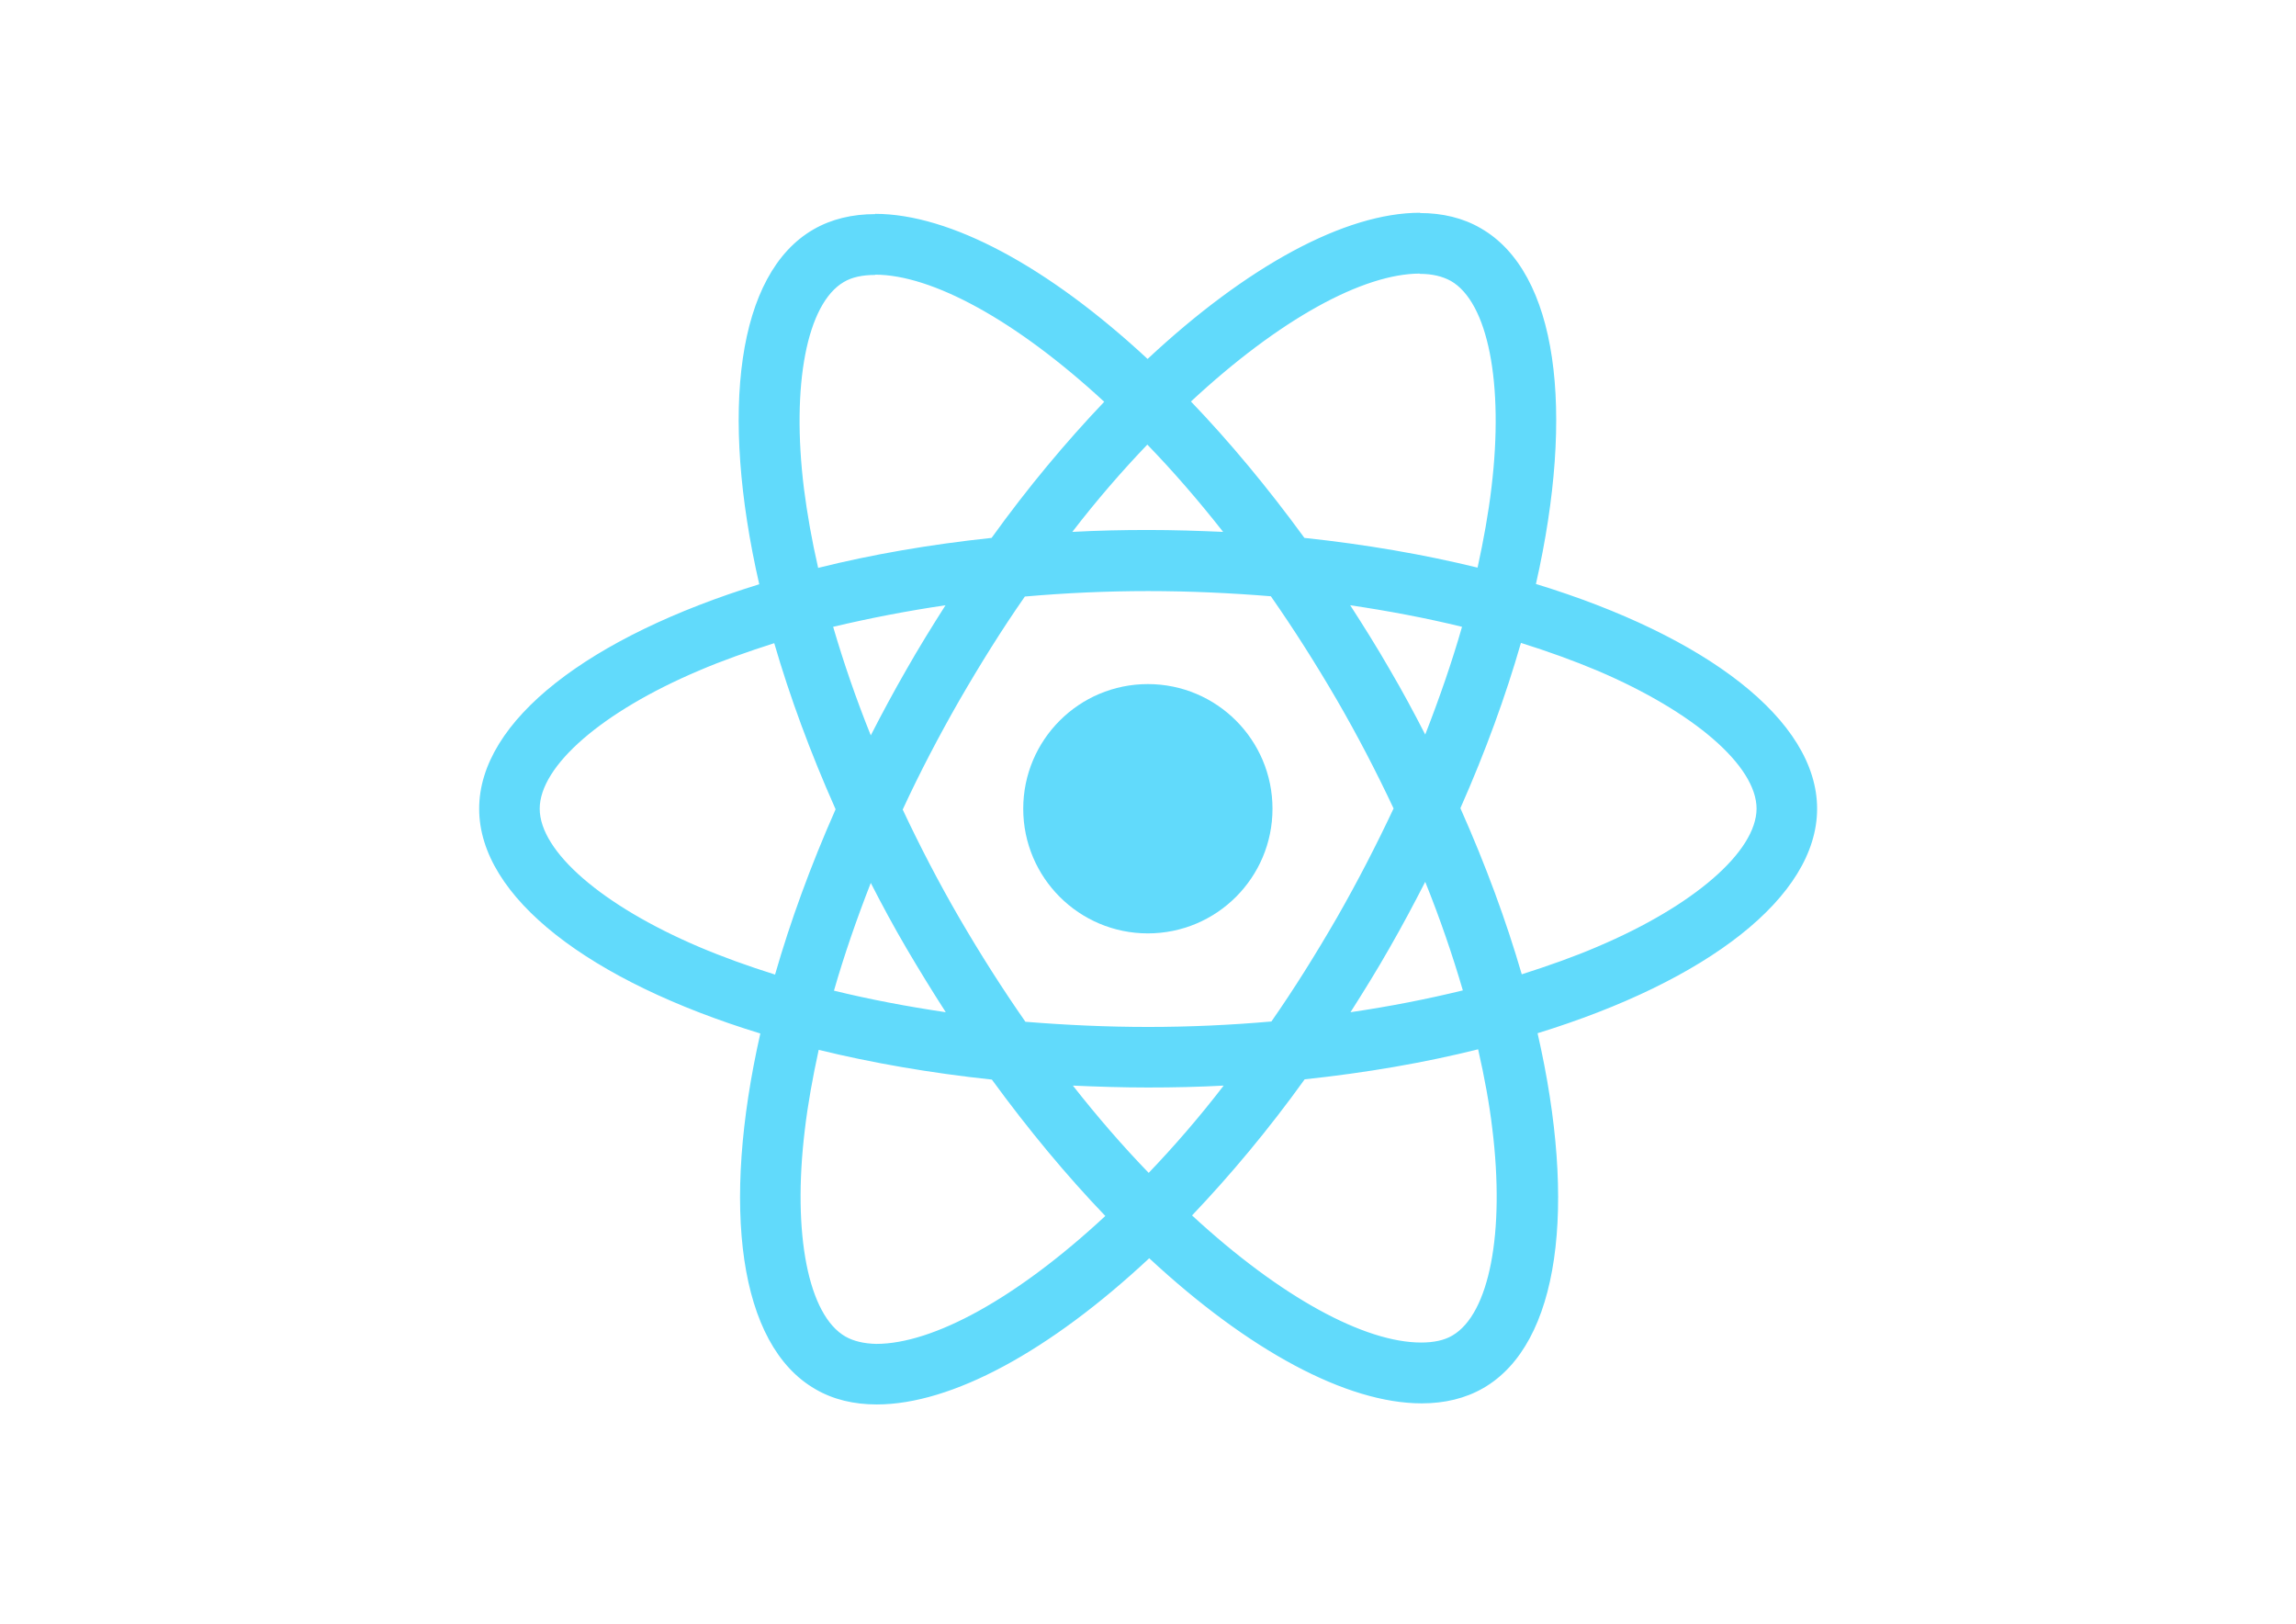
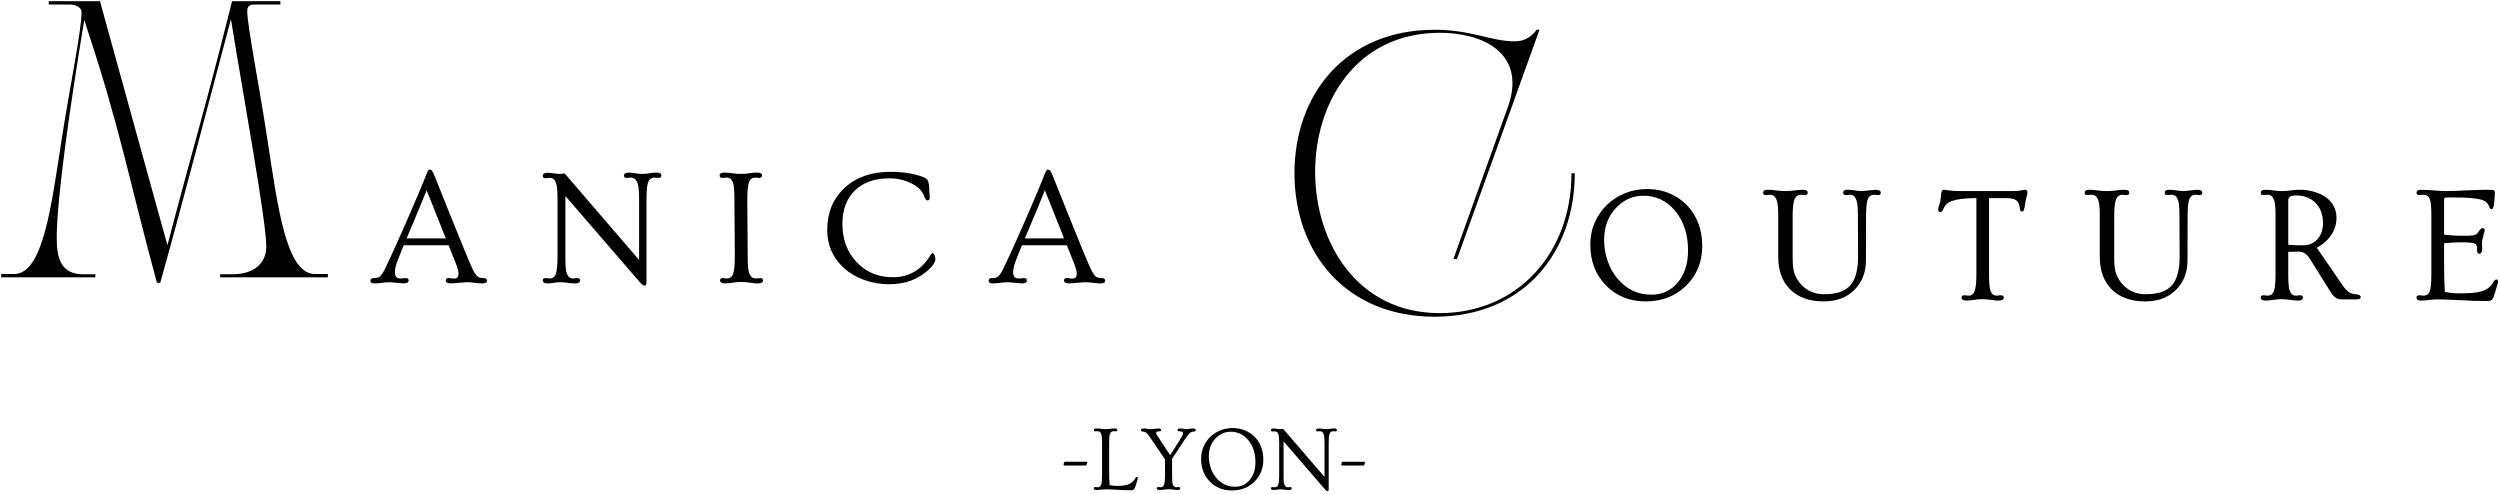
- <svg xmlns="http://www.w3.org/2000/svg" viewBox="0 0 841.9 595.3">
-   <g fill="#61DAFB">
-     <path d="M666.3 296.5c0-32.5-40.7-63.3-103.1-82.4 14.4-63.6 8-114.2-20.2-130.4-6.5-3.8-14.1-5.6-22.4-5.6v22.3c4.6 0 8.3.9 11.4 2.6 13.6 7.8 19.5 37.5 14.9 75.7-1.1 9.4-2.9 19.3-5.1 29.4-19.6-4.8-41-8.5-63.5-10.9-13.5-18.5-27.5-35.3-41.6-50 32.6-30.3 63.2-46.9 84-46.9V78c-27.5 0-63.5 19.6-99.9 53.6-36.4-33.8-72.4-53.2-99.9-53.2v22.3c20.7 0 51.4 16.5 84 46.6-14 14.7-28 31.4-41.3 49.9-22.6 2.4-44 6.1-63.6 11-2.3-10-4-19.7-5.2-29-4.7-38.2 1.1-67.9 14.6-75.8 3-1.8 6.9-2.6 11.5-2.6V78.5c-8.4 0-16 1.8-22.6 5.6-28.1 16.2-34.4 66.7-19.9 130.1-62.2 19.2-102.7 49.9-102.7 82.3 0 32.5 40.7 63.3 103.1 82.4-14.4 63.6-8 114.2 20.2 130.4 6.5 3.8 14.1 5.6 22.5 5.6 27.5 0 63.5-19.6 99.9-53.6 36.4 33.8 72.4 53.2 99.9 53.2 8.4 0 16-1.8 22.6-5.6 28.1-16.2 34.4-66.7 19.9-130.1 62-19.1 102.5-49.9 102.5-82.3zm-130.2-66.7c-3.7 12.9-8.3 26.2-13.5 39.5-4.1-8-8.4-16-13.1-24-4.6-8-9.5-15.8-14.4-23.4 14.2 2.1 27.9 4.7 41 7.9zm-45.8 106.5c-7.8 13.5-15.8 26.3-24.1 38.2-14.9 1.3-30 2-45.2 2-15.1 0-30.2-.7-45-1.9-8.3-11.9-16.4-24.6-24.2-38-7.6-13.1-14.5-26.4-20.8-39.8 6.2-13.4 13.2-26.8 20.7-39.9 7.8-13.5 15.8-26.3 24.1-38.2 14.9-1.3 30-2 45.2-2 15.1 0 30.2.7 45 1.9 8.3 11.9 16.4 24.6 24.2 38 7.6 13.1 14.5 26.4 20.8 39.8-6.3 13.4-13.2 26.8-20.7 39.9zm32.3-13c5.4 13.4 10 26.8 13.8 39.8-13.1 3.2-26.9 5.9-41.2 8 4.9-7.7 9.8-15.6 14.4-23.7 4.6-8 8.9-16.1 13-24.1zM421.2 430c-9.3-9.6-18.6-20.3-27.8-32 9 .4 18.2.7 27.5.7 9.4 0 18.7-.2 27.8-.7-9 11.7-18.3 22.4-27.5 32zm-74.4-58.9c-14.2-2.1-27.9-4.7-41-7.9 3.7-12.9 8.3-26.2 13.5-39.5 4.1 8 8.4 16 13.1 24 4.7 8 9.5 15.8 14.4 23.4zM420.7 163c9.3 9.6 18.6 20.3 27.8 32-9-.4-18.2-.7-27.5-.7-9.4 0-18.7.2-27.8.7 9-11.7 18.3-22.4 27.5-32zm-74 58.9c-4.9 7.7-9.8 15.6-14.4 23.7-4.6 8-8.9 16-13 24-5.4-13.4-10-26.8-13.8-39.8 13.1-3.1 26.9-5.8 41.2-7.9zm-90.5 125.2c-35.4-15.1-58.3-34.9-58.3-50.6 0-15.7 22.9-35.6 58.3-50.6 8.6-3.7 18-7 27.7-10.1 5.7 19.6 13.2 40 22.5 60.9-9.2 20.8-16.6 41.1-22.2 60.6-9.9-3.1-19.3-6.5-28-10.2zM310 490c-13.6-7.8-19.5-37.5-14.9-75.7 1.1-9.4 2.9-19.3 5.1-29.4 19.6 4.8 41 8.5 63.5 10.9 13.5 18.5 27.5 35.3 41.6 50-32.6 30.3-63.2 46.9-84 46.9-4.5-.1-8.3-1-11.3-2.7zm237.2-76.2c4.7 38.2-1.1 67.9-14.6 75.8-3 1.8-6.9 2.6-11.5 2.6-20.7 0-51.4-16.5-84-46.6 14-14.7 28-31.4 41.3-49.9 22.6-2.4 44-6.1 63.6-11 2.3 10.1 4.1 19.8 5.2 29.1zm38.5-66.7c-8.6 3.7-18 7-27.7 10.1-5.7-19.6-13.2-40-22.5-60.9 9.2-20.8 16.6-41.1 22.2-60.6 9.9 3.1 19.3 6.5 28.1 10.2 35.4 15.1 58.3 34.9 58.3 50.6-.1 15.7-23 35.6-58.4 50.6zM320.8 78.4z" />
-     <circle cx="420.9" cy="296.5" r="45.7" />
-     <path d="M520.5 78.1z" />
-   </g>
+ <svg xmlns="http://www.w3.org/2000/svg" width="906" height="179" viewBox="0 0 906 179" fill="none">
+   <path d="M521.808 11.885C537.111 11.885 552.808 18.984 546.808 37.781L526.709 93.88H528.012L557.907 10.786H556.907C555.407 12.786 553.006 14.984 549.006 14.984C540.308 14.984 533.308 10.786 519.913 10.786C487.616 10.786 469.116 34.083 469.116 62.781C469.116 91.479 487.616 114.776 519.913 114.776C552.204 114.776 570.704 91.479 570.704 62.781H569.506C569.506 91.776 549.907 113.474 521.709 113.474C462.215 113.474 460.918 11.885 521.808 11.885Z" fill="black" />
+   <path d="M393.625 167.333C393.875 167.333 394 167.432 394 167.625C394 167.875 393.942 168.119 393.833 168.354C393.718 168.593 393.593 168.708 393.458 168.708H385.812C385.562 168.708 385.437 168.614 385.437 168.416C385.437 168.156 385.489 167.911 385.604 167.687C385.713 167.453 385.833 167.333 385.958 167.333H393.625Z" fill="black" />
+   <path d="M397.305 177.583C396.706 177.583 396.409 177.38 396.409 176.979C396.409 176.661 396.601 176.5 396.992 176.5L397.805 176.583C398.44 176.583 398.877 176.224 399.117 175.5C399.294 174.875 399.388 173.765 399.388 172.166V160.687C399.388 159.093 399.31 158.052 399.159 157.562C399.002 157.062 398.825 156.724 398.617 156.541C398.409 156.364 398.138 156.271 397.805 156.271L396.992 156.333C396.601 156.333 396.409 156.182 396.409 155.875C396.409 155.474 396.706 155.271 397.305 155.271C397.898 155.271 398.461 155.312 398.992 155.396C399.534 155.479 400.096 155.521 400.68 155.521C401.263 155.521 401.815 155.479 402.346 155.396C402.872 155.312 403.43 155.271 404.013 155.271C404.607 155.271 404.909 155.474 404.909 155.875C404.909 156.182 404.711 156.333 404.325 156.333L403.534 156.271C402.877 156.271 402.435 156.635 402.2 157.354C402.034 157.937 401.95 159.052 401.95 160.687V169.875C401.95 172.25 402.002 174.224 402.117 175.791C402.909 176 403.784 176.104 404.742 176.104C405.7 176.104 406.534 176.057 407.242 175.958C407.95 175.849 408.565 175.682 409.096 175.458C410.065 175.057 410.825 174.375 411.367 173.416C411.586 173.031 411.805 172.833 412.013 172.833C412.232 172.833 412.346 172.994 412.346 173.312C412.346 173.437 412.31 173.604 412.242 173.812C412.143 174.104 412.013 174.531 411.846 175.083C411.69 175.64 411.56 176.073 411.45 176.375C411.351 176.666 411.242 176.911 411.117 177.104C410.851 177.479 410.482 177.666 410.013 177.666C409.555 177.666 409.117 177.656 408.7 177.646C408.294 177.646 407.867 177.635 407.409 177.625C406.961 177.609 406.476 177.588 405.95 177.562C405.435 177.531 404.846 177.5 404.18 177.458C403.523 177.427 402.956 177.401 402.471 177.375C401.982 177.343 401.497 177.333 401.013 177.333C400.523 177.333 400.122 177.343 399.805 177.375C399.482 177.401 399.19 177.427 398.93 177.458C398.664 177.484 398.409 177.51 398.159 177.541C397.919 177.567 397.638 177.583 397.305 177.583Z" fill="black" />
+   <path d="M420.281 177.583C419.573 177.583 419.219 177.38 419.219 176.979C419.219 176.661 419.417 176.5 419.823 176.5L420.615 176.583C421.266 176.583 421.698 176.224 421.906 175.5C422.099 174.875 422.198 173.765 422.198 172.166V166.479L417.073 158.916C416.375 157.906 415.891 157.265 415.615 157C415.156 156.614 414.682 156.416 414.198 156.416C413.724 156.416 413.49 156.224 413.49 155.833C413.49 155.682 413.573 155.552 413.74 155.437C413.917 155.328 414.198 155.271 414.573 155.271C414.948 155.271 415.344 155.312 415.761 155.396C416.177 155.479 416.62 155.521 417.094 155.521L419.74 155.271C420.448 155.271 420.802 155.453 420.802 155.812C420.802 156.161 420.495 156.333 419.886 156.333C419.287 156.333 418.99 156.531 418.99 156.916C418.99 157.14 419.188 157.557 419.594 158.166L424.073 164.958L427.531 159.5C428.24 158.39 428.615 157.724 428.656 157.5C428.708 157.265 428.74 157.104 428.74 157.021C428.74 156.562 428.396 156.333 427.719 156.333C427.052 156.333 426.719 156.161 426.719 155.812C426.719 155.453 427.073 155.271 427.781 155.271C428.156 155.271 428.521 155.312 428.886 155.396C429.261 155.479 429.641 155.521 430.031 155.521C430.417 155.521 430.781 155.479 431.115 155.396C431.458 155.312 431.823 155.271 432.198 155.271C432.958 155.271 433.344 155.458 433.344 155.833C433.344 156.224 433.083 156.416 432.573 156.416C432.057 156.416 431.641 156.557 431.323 156.833C430.823 157.25 430.182 158.057 429.406 159.25L424.761 166.25V172.166C424.761 173.807 424.828 174.864 424.969 175.333C425.12 175.807 425.302 176.135 425.511 176.312C425.729 176.494 426.016 176.583 426.365 176.583L427.136 176.5C427.521 176.5 427.719 176.661 427.719 176.979C427.719 177.38 427.37 177.583 426.677 177.583C426.313 177.583 425.938 177.547 425.552 177.479C424.245 177.271 423.125 177.239 422.198 177.375C421.266 177.51 420.625 177.583 420.281 177.583Z" fill="black" />
+   <path d="M435.286 166.313C435.286 164.677 435.588 163.167 436.203 161.792C436.812 160.417 437.64 159.24 438.682 158.25C439.734 157.25 440.953 156.479 442.328 155.938C443.713 155.396 445.203 155.125 446.786 155.125C448.38 155.125 449.859 155.417 451.224 156C452.599 156.573 453.776 157.37 454.765 158.396C456.807 160.552 457.828 163.286 457.828 166.604C457.828 169.76 456.771 172.391 454.661 174.5C452.494 176.667 449.75 177.75 446.432 177.75C443.166 177.75 440.484 176.656 438.39 174.458C436.317 172.323 435.286 169.604 435.286 166.313ZM438.078 165.396C438.078 166.802 438.307 168.182 438.765 169.542C439.224 170.906 439.875 172.094 440.724 173.104C442.541 175.302 444.833 176.396 447.599 176.396C449.734 176.396 451.484 175.594 452.849 173.979C454.265 172.328 454.974 170.161 454.974 167.479C454.974 164.302 454.119 161.661 452.411 159.563C450.713 157.495 448.567 156.458 445.974 156.458C443.849 156.458 442.015 157.281 440.474 158.917C438.875 160.599 438.078 162.76 438.078 165.396Z" fill="black" />
+   <path d="M461.663 177.583C460.955 177.583 460.601 177.38 460.601 176.979C460.601 176.661 460.799 176.5 461.205 176.5L461.996 176.583C462.647 176.583 463.08 176.224 463.288 175.5C463.481 174.875 463.58 173.765 463.58 172.166V160.708C463.58 159.114 463.502 158.073 463.351 157.583C463.21 157.099 463.028 156.765 462.809 156.583C462.601 156.406 462.33 156.312 461.996 156.312L461.205 156.396C460.799 156.396 460.601 156.239 460.601 155.916C460.601 155.489 460.955 155.271 461.663 155.271L463.809 155.521C464.252 155.521 464.653 155.489 465.017 155.416L480.017 172.854V160.687C480.017 159.104 479.934 158.062 479.767 157.562C479.601 157.062 479.403 156.724 479.184 156.541C478.96 156.364 478.674 156.271 478.33 156.271L477.538 156.333C477.147 156.333 476.955 156.182 476.955 155.875C476.955 155.474 477.309 155.271 478.017 155.271C478.278 155.271 478.642 155.307 479.101 155.375C479.668 155.474 480.189 155.521 480.663 155.521C481.132 155.521 481.59 155.479 482.038 155.396C482.481 155.312 483.002 155.271 483.601 155.271C484.194 155.271 484.496 155.474 484.496 155.875C484.496 156.182 484.293 156.333 483.892 156.333L483.101 156.271C482.444 156.271 482.007 156.635 481.788 157.354C481.606 157.937 481.517 159.052 481.517 160.687V177.125C481.517 177.484 481.481 177.729 481.413 177.854C481.34 177.979 481.236 178.041 481.101 178.041C480.903 178.041 480.601 177.812 480.184 177.354L465.163 159.958V172.166C465.163 173.807 465.231 174.864 465.371 175.333C465.522 175.807 465.705 176.135 465.913 176.312C466.132 176.494 466.418 176.583 466.767 176.583L467.538 176.5C467.924 176.5 468.121 176.661 468.121 176.979C468.121 177.38 467.809 177.583 467.184 177.583C466.569 177.583 466.022 177.541 465.538 177.458C465.049 177.375 464.58 177.333 464.121 177.333C463.663 177.333 463.21 177.375 462.767 177.458C462.335 177.541 461.965 177.583 461.663 177.583Z" fill="black" />
+   <path d="M494.26 167.333C494.51 167.333 494.635 167.432 494.635 167.625C494.635 167.875 494.577 168.119 494.468 168.354C494.354 168.593 494.229 168.708 494.093 168.708H486.447C486.197 168.708 486.072 168.614 486.072 168.416C486.072 168.156 486.124 167.911 486.239 167.687C486.348 167.453 486.468 167.333 486.593 167.333H494.26Z" fill="black" />
+   <path d="M0.439 99.293V100.496H34.559V99.397H30.158C22.152 99.397 20.553 93.694 20.553 86.288C20.553 71.882 25.553 37.257 30.559 7.142C30.861 8.043 31.059 8.939 31.361 9.84C43.569 46.366 47.569 68.475 56.877 102.496H58.074C66.783 71.376 75.184 38.757 83.689 6.939C88.491 36.559 96.496 79.986 96.496 89.392C96.496 95.293 92.194 99.397 84.189 99.397H79.788V100.496H118.814V99.293H114.111C103.705 99.293 100.699 75.178 96.897 50.465C94.095 31.954 89.595 9.142 89.595 4.038C89.595 2.335 90.397 1.637 92.298 1.637H101.6V0.434H84.09C83.991 0.835 83.892 1.236 83.793 1.637C74.684 38.257 69.481 55.069 60.678 88.887C51.173 54.47 46.668 38.361 36.564 1.637C36.46 1.236 36.361 0.835 36.262 0.434H17.652V1.637H25.356C27.455 1.637 29.559 2.637 29.559 4.439C29.559 11.043 25.158 32.257 22.356 50.465C18.553 75.178 15.548 99.293 5.142 99.293H0.439Z" fill="black" />
+   <path d="M141.342 102.276C140.342 102.276 139.404 102.343 138.529 102.484C137.665 102.635 136.727 102.713 135.717 102.713C134.717 102.713 134.217 102.385 134.217 101.734C134.217 101.083 134.675 100.755 135.592 100.755C136.55 100.755 137.227 100.583 137.633 100.234C138.3 99.625 138.951 98.64 139.592 97.276C140.243 95.901 140.847 94.625 141.404 93.442C141.956 92.25 142.597 90.854 143.321 89.255C144.04 87.661 144.831 85.88 145.696 83.922C146.571 81.963 147.488 79.88 148.446 77.671C150.946 71.87 152.597 67.963 153.404 65.963C154.206 63.963 154.654 62.859 154.738 62.651C154.821 62.432 154.91 62.229 155.008 62.047C155.269 61.645 155.488 61.442 155.654 61.442C155.831 61.442 155.977 61.474 156.092 61.526C156.217 61.567 156.347 61.661 156.488 61.797C156.779 62.161 157.071 62.708 157.363 63.442C157.654 64.182 158.05 65.171 158.55 66.421C159.05 67.671 159.618 69.088 160.258 70.671C160.894 72.255 161.576 73.958 162.3 75.776C163.035 77.583 163.764 79.39 164.488 81.192C165.222 83 165.936 84.755 166.633 86.463C167.326 88.161 167.946 89.687 168.488 91.047C170.165 95.13 171.243 97.578 171.717 98.38C172.186 99.187 172.576 99.745 172.883 100.047C173.368 100.521 174.092 100.755 175.05 100.755C176.008 100.755 176.488 101.083 176.488 101.734C176.488 102.385 175.873 102.713 174.654 102.713C174.123 102.713 173.665 102.682 173.279 102.63C172.904 102.588 172.519 102.547 172.133 102.505C170.993 102.349 169.988 102.276 169.113 102.276L163.446 102.713C162.18 102.713 161.55 102.349 161.55 101.63C161.55 101.047 161.904 100.755 162.613 100.755L164.363 100.963C165.097 100.963 165.581 100.807 165.821 100.484C166.055 100.151 166.175 99.745 166.175 99.255C166.175 98.338 165.785 96.916 165.008 94.984L162.571 88.88H146.321C145.847 90.062 145.41 91.14 145.008 92.109C144.602 93.083 144.238 94.026 143.904 94.942C143.373 96.432 143.113 97.604 143.113 98.463C143.113 99.312 143.264 99.937 143.571 100.338C143.873 100.729 144.446 100.922 145.279 100.922L147.05 100.776C147.743 100.776 148.092 101.062 148.092 101.63C148.092 102.349 147.456 102.713 146.196 102.713L141.342 102.276ZM161.571 86.401L154.613 68.942C153.264 72.359 150.847 78.182 147.363 86.401H161.571Z" fill="black" />
+   <path d="M198.585 102.713C197.319 102.713 196.689 102.348 196.689 101.629C196.689 101.062 197.033 100.775 197.731 100.775L199.168 100.921C200.345 100.921 201.132 100.27 201.522 98.963C201.866 97.853 202.043 95.858 202.043 92.983V72.358C202.043 69.473 201.903 67.598 201.626 66.733C201.361 65.858 201.033 65.265 200.647 64.942C200.272 64.624 199.778 64.463 199.168 64.463L197.731 64.608C197.033 64.608 196.689 64.311 196.689 63.713C196.689 62.963 197.319 62.588 198.585 62.588L202.418 63.025C203.251 63.025 203.986 62.963 204.626 62.838L231.606 94.213V72.296C231.606 69.452 231.449 67.582 231.147 66.692C230.856 65.791 230.507 65.181 230.106 64.858C229.715 64.525 229.21 64.358 228.585 64.358L227.147 64.483C226.449 64.483 226.106 64.202 226.106 63.629C226.106 62.91 226.736 62.546 228.001 62.546C228.486 62.546 229.137 62.619 229.96 62.754C231.001 62.937 231.939 63.025 232.772 63.025C233.616 63.025 234.439 62.952 235.231 62.796C236.033 62.629 236.97 62.546 238.043 62.546C239.126 62.546 239.668 62.91 239.668 63.629C239.668 64.202 239.314 64.483 238.606 64.483L237.168 64.358C235.986 64.358 235.194 65.02 234.793 66.338C234.46 67.369 234.293 69.353 234.293 72.296V101.9C234.293 102.567 234.236 103.004 234.126 103.213C234.012 103.421 233.824 103.525 233.564 103.525C233.215 103.525 232.658 103.114 231.897 102.296L204.897 71.025V92.983C204.897 95.942 205.028 97.848 205.293 98.692C205.554 99.541 205.876 100.124 206.251 100.442C206.626 100.765 207.126 100.921 207.751 100.921L209.168 100.775C209.876 100.775 210.231 101.062 210.231 101.629C210.231 102.348 209.668 102.713 208.543 102.713C207.418 102.713 206.418 102.634 205.543 102.483C204.679 102.343 203.84 102.275 203.022 102.275C202.199 102.275 201.397 102.343 200.606 102.483C199.814 102.634 199.137 102.713 198.585 102.713Z" fill="black" />
+   <path d="M262.841 102.713C261.575 102.713 260.945 102.348 260.945 101.629C260.945 101.062 261.299 100.775 262.008 100.775L263.424 100.921C264.476 100.921 265.216 100.416 265.633 99.4C266.075 98.275 266.299 96.14 266.299 92.983L266.153 72.296C266.153 69.077 265.976 67.056 265.633 66.233C265.299 65.4 264.95 64.879 264.591 64.671C264.226 64.463 263.789 64.358 263.278 64.358L261.862 64.483C261.153 64.483 260.799 64.202 260.799 63.629C260.799 62.91 261.331 62.546 262.403 62.546C263.487 62.546 264.508 62.629 265.466 62.796C266.435 62.952 267.45 63.025 268.508 63.025C269.56 63.025 270.56 62.952 271.508 62.796C272.466 62.629 273.476 62.546 274.549 62.546C275.617 62.546 276.153 62.91 276.153 63.629C276.153 64.202 275.799 64.483 275.091 64.483L273.695 64.358C272.638 64.358 271.903 64.869 271.487 65.879C271.039 67.02 270.82 69.16 270.82 72.296L270.966 92.983C270.966 96.14 271.153 98.145 271.528 99.004C271.914 99.853 272.305 100.39 272.695 100.608C273.081 100.817 273.534 100.921 274.049 100.921L275.445 100.775C276.153 100.775 276.508 101.062 276.508 101.629C276.508 102.348 275.883 102.713 274.633 102.713C273.976 102.713 273.289 102.655 272.57 102.546C270.122 102.16 268.049 102.088 266.341 102.338C264.633 102.588 263.466 102.713 262.841 102.713Z" fill="black" />
+   <path d="M336.932 71.484C336.932 72.249 336.666 72.63 336.14 72.63C335.666 72.63 335.276 72.161 334.974 71.213C334.666 70.255 334.099 69.359 333.265 68.525C332.432 67.692 331.422 66.994 330.244 66.421C327.797 65.228 325.172 64.63 322.369 64.63C319.578 64.63 317.161 65.005 315.119 65.755C313.078 66.505 311.317 67.583 309.849 68.984C306.807 71.984 305.286 76.02 305.286 81.088C305.286 86.713 307.005 91.353 310.453 95.005C313.869 98.645 318.244 100.463 323.578 100.463C329.505 100.463 334.088 97.734 337.328 92.275C337.547 91.932 337.776 91.734 338.015 91.692C338.224 91.692 338.432 91.932 338.64 92.4C338.859 92.874 338.974 93.4 338.974 93.984C338.974 94.958 338.14 96.228 336.474 97.796C334.817 99.353 332.807 100.609 330.432 101.567C328.057 102.525 325.291 103.005 322.14 103.005C318.984 103.005 316 102.489 313.182 101.463C310.359 100.437 307.963 99.041 305.994 97.275C301.854 93.557 299.786 88.916 299.786 83.359C299.786 77.067 301.875 71.984 306.057 68.109C310.234 64.223 315.729 62.275 322.536 62.275C327.463 62.275 331.541 62.937 334.765 64.255C335.39 64.52 335.797 64.786 335.994 65.046C336.38 65.588 336.609 66.4 336.682 67.484C336.75 68.567 336.791 69.317 336.807 69.734C336.89 70.692 336.932 71.275 336.932 71.484Z" fill="black" />
+   <path d="M365.393 102.276C364.393 102.276 363.455 102.343 362.58 102.484C361.715 102.635 360.778 102.713 359.768 102.713C358.768 102.713 358.268 102.385 358.268 101.734C358.268 101.083 358.726 100.755 359.643 100.755C360.601 100.755 361.278 100.583 361.684 100.234C362.351 99.625 363.002 98.64 363.643 97.276C364.294 95.901 364.898 94.625 365.455 93.442C366.007 92.25 366.648 90.854 367.372 89.255C368.09 87.661 368.882 85.88 369.747 83.922C370.622 81.963 371.538 79.88 372.497 77.671C374.997 71.87 376.648 67.963 377.455 65.963C378.257 63.963 378.705 62.859 378.788 62.651C378.872 62.432 378.96 62.229 379.059 62.047C379.32 61.645 379.538 61.442 379.705 61.442C379.882 61.442 380.028 61.474 380.143 61.526C380.268 61.567 380.398 61.661 380.538 61.797C380.83 62.161 381.122 62.708 381.413 63.442C381.705 64.182 382.101 65.171 382.601 66.421C383.101 67.671 383.669 69.088 384.309 70.671C384.945 72.255 385.627 73.958 386.351 75.776C387.085 77.583 387.814 79.39 388.538 81.192C389.273 83 389.986 84.755 390.684 86.463C391.377 88.161 391.997 89.687 392.538 91.047C394.215 95.13 395.294 97.578 395.768 98.38C396.236 99.187 396.627 99.745 396.934 100.047C397.419 100.521 398.143 100.755 399.101 100.755C400.059 100.755 400.538 101.083 400.538 101.734C400.538 102.385 399.924 102.713 398.705 102.713C398.174 102.713 397.715 102.682 397.33 102.63C396.955 102.588 396.57 102.547 396.184 102.505C395.044 102.349 394.038 102.276 393.163 102.276L387.497 102.713C386.231 102.713 385.601 102.349 385.601 101.63C385.601 101.047 385.955 100.755 386.663 100.755L388.413 100.963C389.148 100.963 389.632 100.807 389.872 100.484C390.106 100.151 390.226 99.745 390.226 99.255C390.226 98.338 389.835 96.916 389.059 94.984L386.622 88.88H370.372C369.898 90.062 369.46 91.14 369.059 92.109C368.653 93.083 368.288 94.026 367.955 94.942C367.424 96.432 367.163 97.604 367.163 98.463C367.163 99.312 367.314 99.937 367.622 100.338C367.924 100.729 368.497 100.922 369.33 100.922L371.101 100.776C371.794 100.776 372.143 101.062 372.143 101.63C372.143 102.349 371.507 102.713 370.247 102.713L365.393 102.276ZM385.622 86.401L378.663 68.942C377.314 72.359 374.898 78.182 371.413 86.401H385.622Z" fill="black" />
+   <path d="M576.331 88.667C576.331 85.724 576.878 83.016 577.977 80.542C579.086 78.073 580.581 75.938 582.456 74.146C584.341 72.354 586.524 70.969 588.998 69.979C591.482 68.995 594.164 68.5 597.039 68.5C599.914 68.5 602.581 69.031 605.039 70.083C607.498 71.125 609.607 72.562 611.373 74.396C615.05 78.287 616.894 83.219 616.894 89.188C616.894 94.854 614.987 99.594 611.185 103.396C607.295 107.286 602.357 109.229 596.373 109.229C590.508 109.229 585.685 107.266 581.894 103.333C578.185 99.474 576.331 94.583 576.331 88.667ZM581.331 87C581.331 89.542 581.748 92.042 582.581 94.5C583.414 96.948 584.586 99.073 586.102 100.875C589.362 104.823 593.487 106.792 598.477 106.792C602.321 106.792 605.477 105.349 607.935 102.458C610.477 99.5 611.748 95.599 611.748 90.75C611.748 85.031 610.211 80.281 607.144 76.5C604.102 72.792 600.248 70.938 595.581 70.938C591.732 70.938 588.42 72.406 585.644 75.333C582.769 78.375 581.331 82.266 581.331 87Z" fill="black" />
+   <path d="M654.049 70.708L652.654 70.583C651.456 70.583 650.643 71.245 650.216 72.562C649.841 73.703 649.654 75.687 649.654 78.52V93C649.654 95.724 649.846 97.677 650.237 98.854C650.638 100.036 651.195 101.114 651.904 102.083C652.612 103.057 653.445 103.89 654.404 104.583C656.331 105.948 658.513 106.625 660.945 106.625C663.388 106.625 665.393 106.343 666.966 105.771C668.549 105.187 669.81 104.323 670.758 103.166C672.492 101.057 673.362 97.62 673.362 92.854L673.299 78.52C673.299 75.661 673.159 73.786 672.883 72.895C672.617 72.01 672.289 71.406 671.904 71.083C671.529 70.75 671.034 70.583 670.424 70.583L669.008 70.708C668.299 70.708 667.945 70.427 667.945 69.854C667.945 69.135 668.477 68.77 669.549 68.77C670.633 68.77 671.57 68.854 672.362 69.02C673.164 69.177 674.008 69.25 674.883 69.25L679.716 68.77C680.966 68.77 681.591 69.135 681.591 69.854C681.591 70.427 681.242 70.708 680.549 70.708L679.133 70.583C677.935 70.583 677.143 71.245 676.758 72.562C676.424 73.687 676.258 75.677 676.258 78.52L676.216 94.354C676.216 98.703 674.826 102.265 672.049 105.041C669.258 107.833 665.534 109.229 660.883 109.229C655.826 109.229 651.831 107.833 648.904 105.041C645.914 102.156 644.424 98.14 644.424 93V78.52C644.424 75.687 644.279 73.823 643.987 72.916C643.695 72.015 643.346 71.406 642.945 71.083C642.555 70.75 642.049 70.583 641.424 70.583L639.987 70.708C639.289 70.708 638.945 70.427 638.945 69.854C638.945 69.135 639.487 68.77 640.57 68.77C641.654 68.77 642.706 68.854 643.737 69.02C644.779 69.177 645.867 69.25 647.008 69.25C648.143 69.25 649.247 69.177 650.32 69.02C651.388 68.854 652.451 68.77 653.508 68.77C654.576 68.77 655.112 69.135 655.112 69.854C655.112 70.427 654.758 70.708 654.049 70.708Z" fill="black" />
+   <path d="M712.788 108.937C711.507 108.937 710.871 108.573 710.871 107.854C710.871 107.286 711.225 107 711.934 107L713.371 107.146C714.538 107.146 715.314 106.494 715.704 105.187C716.064 104.078 716.246 102.083 716.246 99.208V71.812H715.454C712.022 71.812 709.293 72.166 707.267 72.875C705.861 73.39 704.902 74.26 704.392 75.479C704.027 76.385 703.642 76.833 703.225 76.833C702.652 76.833 702.371 76.5 702.371 75.833C702.371 75.64 702.413 75.416 702.496 75.166C702.59 74.906 702.694 74.599 702.809 74.25C703.126 73.323 703.314 72.349 703.371 71.333C703.423 70.307 703.538 69.625 703.704 69.291C703.871 68.948 704.1 68.77 704.392 68.77C704.684 68.77 704.944 68.802 705.184 68.854C705.418 68.895 705.767 68.948 706.225 69C707.392 69.166 708.861 69.25 710.642 69.25H729.204C730.663 69.25 731.715 69.177 732.371 69.02C733.022 68.854 733.496 68.77 733.788 68.77C734.423 68.77 734.746 69.078 734.746 69.687C734.746 69.995 734.689 70.364 734.579 70.791C734.288 71.75 734.09 72.578 733.996 73.27C733.913 73.968 733.829 74.536 733.746 74.979C733.673 75.411 733.59 75.75 733.496 76C733.34 76.432 733.105 76.645 732.788 76.645C732.48 76.645 732.277 76.536 732.184 76.312C732.1 76.093 732.007 75.661 731.913 75.02C731.814 74.37 731.647 73.843 731.413 73.437C731.173 73.02 730.861 72.698 730.475 72.458C729.793 72.031 728.684 71.812 727.142 71.812H720.829V99.208C720.829 102.166 720.96 104.073 721.225 104.916C721.486 105.765 721.809 106.349 722.184 106.666C722.569 106.989 723.079 107.146 723.704 107.146L725.121 107C725.814 107 726.163 107.286 726.163 107.854C726.163 108.573 725.538 108.937 724.288 108.937C723.647 108.937 722.965 108.88 722.246 108.771C719.897 108.396 717.892 108.328 716.225 108.562C714.559 108.812 713.413 108.937 712.788 108.937Z" fill="black" />
+   <path d="M770.586 70.708L769.19 70.583C767.992 70.583 767.179 71.245 766.752 72.562C766.377 73.703 766.19 75.687 766.19 78.52V93C766.19 95.724 766.382 97.677 766.773 98.854C767.174 100.036 767.731 101.114 768.44 102.083C769.148 103.057 769.981 103.89 770.94 104.583C772.867 105.948 775.049 106.625 777.481 106.625C779.924 106.625 781.929 106.343 783.502 105.771C785.086 105.187 786.346 104.323 787.294 103.166C789.028 101.057 789.898 97.62 789.898 92.854L789.836 78.52C789.836 75.661 789.695 73.786 789.419 72.895C789.153 72.01 788.825 71.406 788.44 71.083C788.065 70.75 787.57 70.583 786.961 70.583L785.544 70.708C784.836 70.708 784.481 70.427 784.481 69.854C784.481 69.135 785.013 68.77 786.086 68.77C787.169 68.77 788.106 68.854 788.898 69.02C789.7 69.177 790.544 69.25 791.419 69.25L796.252 68.77C797.502 68.77 798.127 69.135 798.127 69.854C798.127 70.427 797.778 70.708 797.086 70.708L795.669 70.583C794.471 70.583 793.679 71.245 793.294 72.562C792.961 73.687 792.794 75.677 792.794 78.52L792.752 94.354C792.752 98.703 791.362 102.265 788.586 105.041C785.794 107.833 782.07 109.229 777.419 109.229C772.362 109.229 768.367 107.833 765.44 105.041C762.45 102.156 760.961 98.14 760.961 93V78.52C760.961 75.687 760.815 73.823 760.523 72.916C760.231 72.015 759.882 71.406 759.481 71.083C759.091 70.75 758.586 70.583 757.961 70.583L756.523 70.708C755.825 70.708 755.481 70.427 755.481 69.854C755.481 69.135 756.023 68.77 757.106 68.77C758.19 68.77 759.242 68.854 760.273 69.02C761.315 69.177 762.403 69.25 763.544 69.25C764.679 69.25 765.784 69.177 766.856 69.02C767.924 68.854 768.987 68.77 770.044 68.77C771.112 68.77 771.648 69.135 771.648 69.854C771.648 70.427 771.294 70.708 770.586 70.708Z" fill="black" />
+   <path d="M821.199 108.937C819.933 108.937 819.303 108.573 819.303 107.854C819.303 107.286 819.646 107 820.344 107L821.782 107.146C822.959 107.146 823.751 106.494 824.157 105.187C824.49 104.078 824.657 102.083 824.657 99.208V78.52C824.657 75.661 824.516 73.786 824.24 72.895C823.975 72.01 823.646 71.406 823.261 71.083C822.886 70.75 822.391 70.583 821.782 70.583L820.344 70.708C819.646 70.708 819.303 70.427 819.303 69.854C819.303 69.135 819.834 68.77 820.907 68.77C821.975 68.77 822.995 68.854 823.969 69.02C824.938 69.177 825.949 69.25 826.99 69.25C828.042 69.25 829.058 69.177 830.032 69.02C831.001 68.854 832.245 68.77 833.761 68.77C835.271 68.77 836.896 69.015 838.636 69.5C840.37 69.989 841.834 70.682 843.032 71.583C845.501 73.448 846.74 75.906 846.74 78.958C846.74 82.364 845.344 85.291 842.553 87.75C841.662 88.541 840.667 89.208 839.574 89.75L849.094 103.583C850.162 105.166 851.344 106.125 852.636 106.458C853.011 106.557 853.475 106.635 854.032 106.687C855.032 106.786 855.532 107.114 855.532 107.666C855.532 108.224 854.995 108.5 853.928 108.5H848.303C846.954 108.5 845.73 107.619 844.636 105.854L837.261 94.062C836.594 93.02 835.954 92.286 835.344 91.854C834.745 91.411 833.813 91.187 832.553 91.187C831.287 91.187 830.188 91.218 829.261 91.27V99.208C829.261 102.166 829.391 104.073 829.657 104.916C829.917 105.765 830.24 106.349 830.615 106.666C831.001 106.989 831.511 107.146 832.136 107.146L833.532 107C834.24 107 834.594 107.286 834.594 107.854C834.594 108.573 833.969 108.937 832.719 108.937C832.063 108.937 831.376 108.88 830.657 108.771C828.324 108.396 826.313 108.328 824.636 108.562C822.969 108.812 821.824 108.937 821.199 108.937ZM829.261 88.687C830.521 88.828 831.745 88.895 832.928 88.895H834.761C836.662 88.895 838.266 88.25 839.574 86.958C841.084 85.458 841.844 83.411 841.844 80.812C841.844 77.687 840.896 75.218 839.011 73.395C837.23 71.687 834.949 70.833 832.157 70.833C831.157 70.833 830.417 70.974 829.949 71.25C829.49 71.515 829.261 71.979 829.261 72.645V88.687Z" fill="black" />
+   <path d="M877.378 108.937C876.295 108.937 875.753 108.573 875.753 107.854C875.753 107.286 876.107 107 876.815 107L878.253 107.146C879.347 107.146 880.091 106.682 880.482 105.75C880.909 104.666 881.128 102.515 881.128 99.291V78.52C881.128 75.328 880.972 73.312 880.67 72.479C880.362 71.645 880.024 71.125 879.649 70.916C879.284 70.698 878.821 70.583 878.253 70.583L876.815 70.708C876.107 70.708 875.753 70.427 875.753 69.854C875.753 69.135 876.274 68.77 877.315 68.77C878.368 68.77 879.232 68.802 879.899 68.854C880.576 68.895 881.258 68.948 881.94 69C883.758 69.166 885.19 69.25 886.232 69.25C887.274 69.25 888.378 69.229 889.545 69.187C890.722 69.135 892.034 69.073 893.482 69C897.284 68.849 899.925 68.77 901.399 68.77C902.883 68.77 903.711 68.864 903.878 69.041C904.045 69.208 904.128 69.448 904.128 69.75C904.128 70.057 904.118 70.349 904.107 70.625C904.091 70.89 904.076 71.187 904.065 71.52C904.034 71.979 903.972 72.656 903.878 73.541C903.779 74.432 903.659 75.031 903.524 75.333C903.399 75.625 903.201 75.77 902.94 75.77C902.69 75.77 902.513 75.708 902.42 75.583C902.321 75.458 902.19 75.166 902.024 74.708C901.857 74.25 901.565 73.812 901.149 73.395C900.732 72.968 900.071 72.62 899.17 72.354C897.404 71.828 894.154 71.562 889.42 71.562H886.815C886.341 71.562 886.045 71.635 885.92 71.77C885.795 71.895 885.732 72.208 885.732 72.708V85.041C888.05 85.307 889.972 85.437 891.503 85.437C893.045 85.437 894.138 85.432 894.795 85.416C895.446 85.39 895.987 85.328 896.42 85.229C897.18 85.104 897.732 84.765 898.065 84.208C898.716 83.182 899.253 82.666 899.67 82.666C900.196 82.666 900.461 82.937 900.461 83.479L899.44 87.645L899.545 89.875C899.545 91.281 899.211 91.979 898.545 91.979C897.987 91.979 897.711 91.604 897.711 90.854C897.711 90.104 897.659 89.541 897.565 89.166C897.482 88.791 897.237 88.5 896.836 88.291C896.211 87.974 894.68 87.812 892.253 87.812C889.836 87.812 887.659 87.927 885.732 88.145V95.083C885.732 99.406 885.826 102.968 886.024 105.771C887.607 106.135 889.321 106.312 891.17 106.312C893.029 106.312 894.618 106.265 895.94 106.166C897.258 106.057 898.388 105.854 899.336 105.562C901.237 105.01 902.638 103.927 903.545 102.312C903.93 101.619 904.321 101.271 904.711 101.271C905.097 101.271 905.295 101.552 905.295 102.104C905.295 102.343 905.222 102.646 905.086 103.021C904.93 103.536 904.711 104.291 904.42 105.291C904.128 106.291 903.899 107.021 903.732 107.479C903.576 107.927 903.404 108.265 903.211 108.5C902.92 108.885 902.341 109.083 901.482 109.083C900.618 109.083 899.784 109.073 898.982 109.062C898.19 109.062 897.357 109.047 896.482 109.021C895.466 108.989 893.888 108.916 891.753 108.791C886.446 108.541 883.336 108.453 882.42 108.521C881.503 108.604 880.805 108.666 880.336 108.708C879.862 108.76 879.399 108.812 878.94 108.854C878.493 108.906 877.972 108.937 877.378 108.937Z" fill="black" />
</svg>
